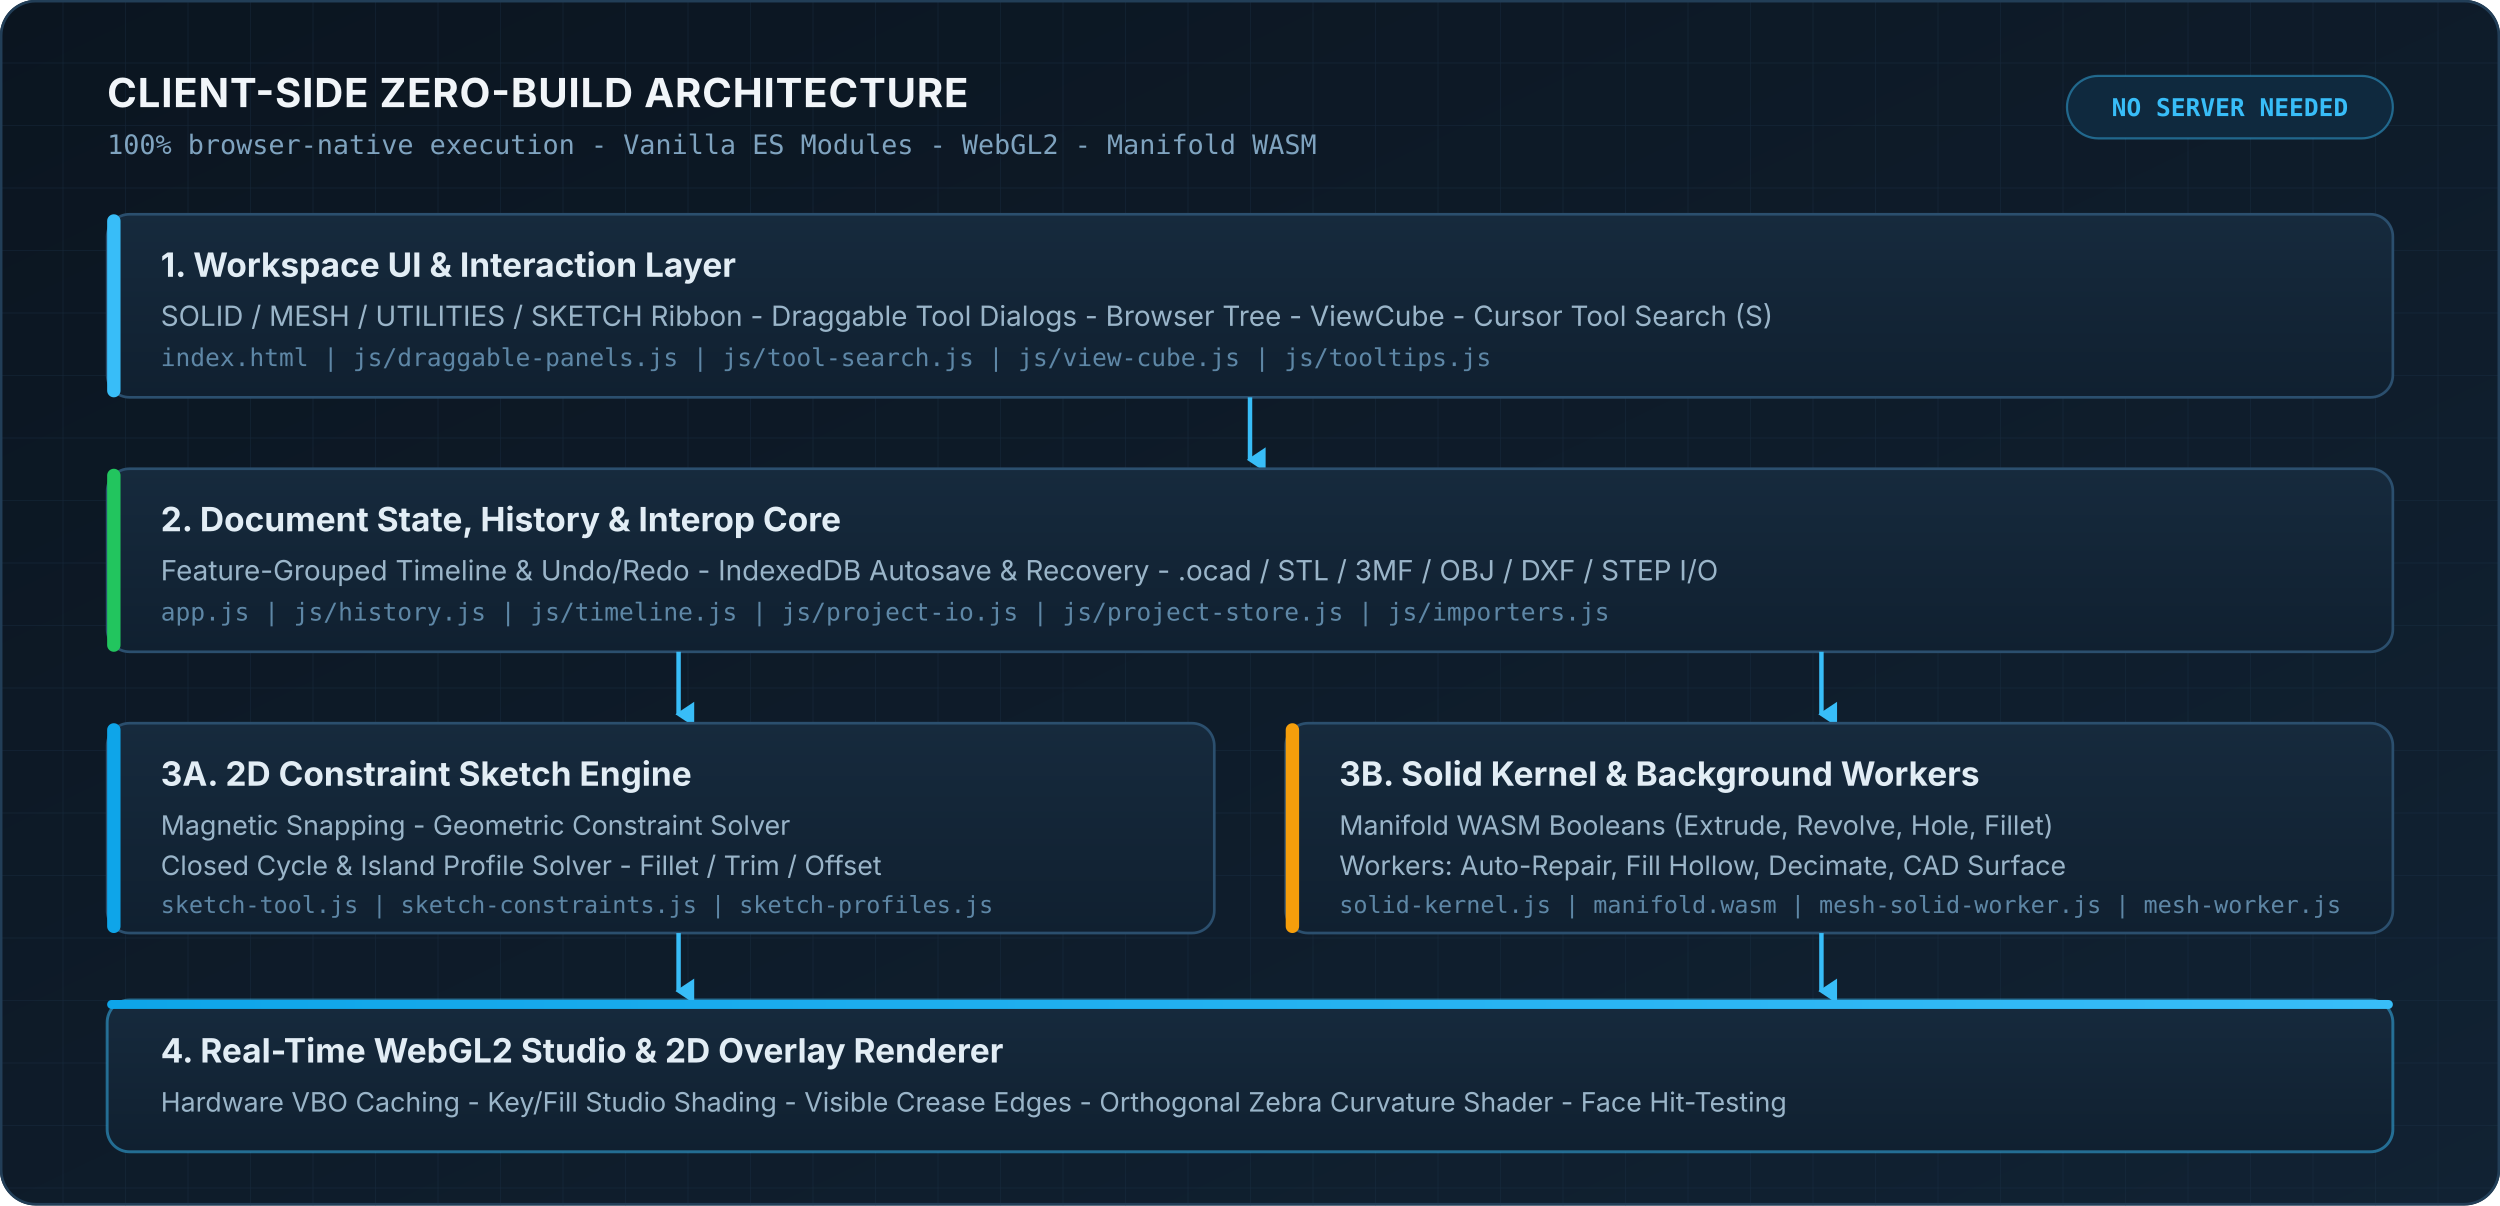
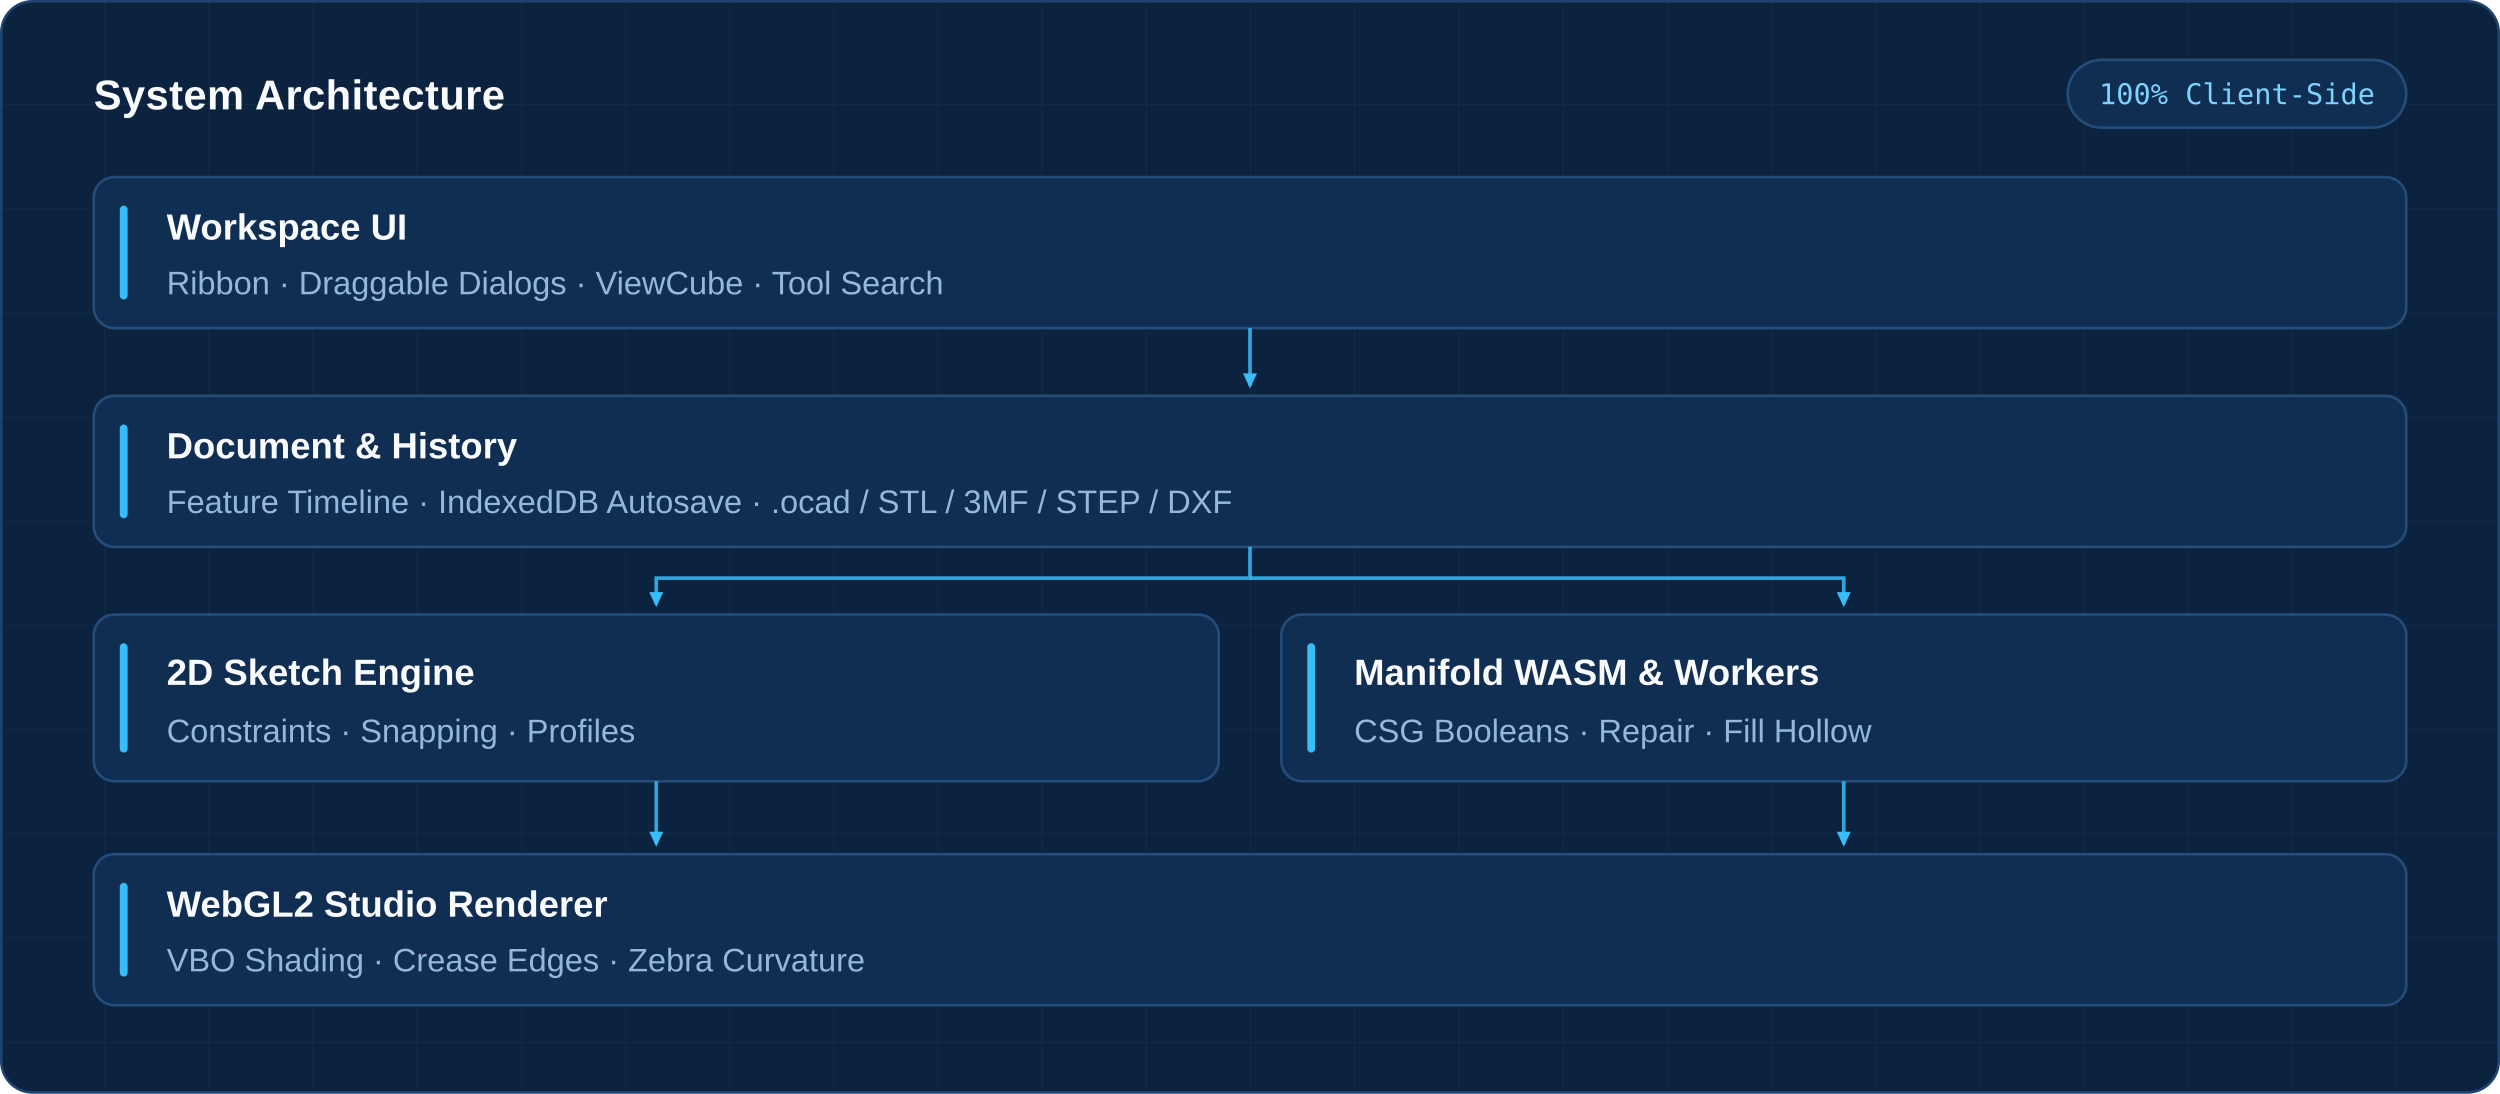
- <svg xmlns="http://www.w3.org/2000/svg" viewBox="0 0 1120 540" width="1120" height="540" role="img" aria-label="onlineCAD System Architecture Diagram">
+ <svg xmlns="http://www.w3.org/2000/svg" viewBox="0 0 960 420" width="960" height="420" role="img" aria-label="onlineCAD System Architecture">
  <defs>
-     <linearGradient id="bgGrad" x1="0" y1="0" x2="1" y2="1">
-       <stop offset="0%" stop-color="#0b1520" />
-       <stop offset="100%" stop-color="#112233" />
-     </linearGradient>
-     <linearGradient id="cardGrad" x1="0" y1="0" x2="0" y2="1">
-       <stop offset="0%" stop-color="#162a3d" />
-       <stop offset="100%" stop-color="#102030" />
-     </linearGradient>
-     <linearGradient id="accentGrad" x1="0" y1="0" x2="1" y2="0">
-       <stop offset="0%" stop-color="#0ea5e9" />
-       <stop offset="100%" stop-color="#38bdf8" />
-     </linearGradient>
-     <marker id="arrowBlue" viewBox="0 0 10 10" refX="5" refY="7" markerWidth="7" markerHeight="7" orient="auto">
-       <path d="M 1 2 L 5 8 L 9 2 z" fill="#38bdf8" />
+     <pattern id="bpGrid" width="40" height="40" patternUnits="userSpaceOnUse">
+       <path d="M 40 0 L 0 0 0 40" fill="none" stroke="#7dd3fc" stroke-width="0.6" stroke-opacity="0.055" />
+     </pattern>
+     <marker id="arrow" viewBox="0 0 10 10" refX="7" refY="5" markerWidth="5.5" markerHeight="5.5" orient="auto">
+       <path d="M 1 1.5 L 8.5 5 L 1 8.5 z" fill="#38bdf8" />
    </marker>
-     <pattern id="grid" width="28" height="28" patternUnits="userSpaceOnUse">
-       <path d="M 28 0 L 0 0 0 28" fill="none" stroke="#1e364d" stroke-width="0.6" opacity="0.45" />
-     </pattern>
  </defs>
-   <rect width="1120" height="540" rx="16" fill="url(#bgGrad)" />
-   <rect width="1120" height="540" rx="16" fill="url(#grid)" />
-   <rect x="0.5" y="0.5" width="1119" height="539" rx="15.5" fill="none" stroke="#223e57" stroke-width="1.2" />
-   <text x="48" y="48" fill="#f1f5f9" font-family="system-ui, -apple-system, Segoe UI, sans-serif" font-size="18" font-weight="700" letter-spacing="0.02em">CLIENT-SIDE ZERO-BUILD ARCHITECTURE</text>
-   <text x="48" y="69" fill="#7fa3bf" font-family="ui-monospace, SFMono-Regular, Menlo, Consolas, monospace" font-size="12">100% browser-native execution - Vanilla ES Modules - WebGL2 - Manifold WASM</text>
-   <rect x="926" y="34" width="146" height="28" rx="14" fill="#0f293e" stroke="#38bdf8" stroke-opacity="0.45" />
-   <text x="999" y="52" text-anchor="middle" fill="#38bdf8" font-family="ui-monospace, Consolas, monospace" font-size="11" font-weight="700">NO SERVER NEEDED</text>
-   <rect x="48" y="96" width="1024" height="82" rx="10" fill="url(#cardGrad)" stroke="#2b4f6e" stroke-width="1.2" />
-   <rect x="48" y="96" width="6" height="82" rx="3" fill="#38bdf8" />
-   <text x="72" y="124" fill="#e2edf5" font-family="system-ui, -apple-system, Segoe UI, sans-serif" font-size="15" font-weight="700">1. Workspace UI &amp; Interaction Layer</text>
-   <text x="72" y="146" fill="#9ab5c9" font-family="system-ui, -apple-system, Segoe UI, sans-serif" font-size="12.5">SOLID / MESH / UTILITIES / SKETCH Ribbon  -  Draggable Tool Dialogs  -  Browser Tree  -  ViewCube  -  Cursor Tool Search (S)</text>
-   <text x="72" y="164" fill="#5e87a6" font-family="ui-monospace, Consolas, monospace" font-size="11">index.html  |  js/draggable-panels.js  |  js/tool-search.js  |  js/view-cube.js  |  js/tooltips.js</text>
-   <line x1="560" y1="178" x2="560" y2="206" stroke="#38bdf8" stroke-width="2" marker-end="url(#arrowBlue)" />
-   <rect x="48" y="210" width="1024" height="82" rx="10" fill="url(#cardGrad)" stroke="#2b4f6e" stroke-width="1.2" />
-   <rect x="48" y="210" width="6" height="82" rx="3" fill="#22c55e" />
-   <text x="72" y="238" fill="#e2edf5" font-family="system-ui, -apple-system, Segoe UI, sans-serif" font-size="15" font-weight="700">2. Document State, History &amp; Interop Core</text>
-   <text x="72" y="260" fill="#9ab5c9" font-family="system-ui, -apple-system, Segoe UI, sans-serif" font-size="12.5">Feature-Grouped Timeline &amp; Undo/Redo  -  IndexedDB Autosave &amp; Recovery  -  .ocad / STL / 3MF / OBJ / DXF / STEP I/O</text>
-   <text x="72" y="278" fill="#5e87a6" font-family="ui-monospace, Consolas, monospace" font-size="11">app.js  |  js/history.js  |  js/timeline.js  |  js/project-io.js  |  js/project-store.js  |  js/importers.js</text>
-   <line x1="304" y1="292" x2="304" y2="320" stroke="#38bdf8" stroke-width="2" marker-end="url(#arrowBlue)" />
-   <line x1="816" y1="292" x2="816" y2="320" stroke="#38bdf8" stroke-width="2" marker-end="url(#arrowBlue)" />
-   <rect x="48" y="324" width="496" height="94" rx="10" fill="url(#cardGrad)" stroke="#2b4f6e" stroke-width="1.2" />
-   <rect x="48" y="324" width="6" height="94" rx="3" fill="#0ea5e9" />
-   <text x="72" y="352" fill="#e2edf5" font-family="system-ui, -apple-system, Segoe UI, sans-serif" font-size="15" font-weight="700">3A. 2D Constraint Sketch Engine</text>
-   <text x="72" y="374" fill="#9ab5c9" font-family="system-ui, -apple-system, Segoe UI, sans-serif" font-size="12">Magnetic Snapping  -  Geometric Constraint Solver</text>
-   <text x="72" y="392" fill="#9ab5c9" font-family="system-ui, -apple-system, Segoe UI, sans-serif" font-size="12">Closed Cycle &amp; Island Profile Solver  -  Fillet / Trim / Offset</text>
-   <text x="72" y="409" fill="#5e87a6" font-family="ui-monospace, Consolas, monospace" font-size="10.5">sketch-tool.js  |  sketch-constraints.js  |  sketch-profiles.js</text>
-   <rect x="576" y="324" width="496" height="94" rx="10" fill="url(#cardGrad)" stroke="#2b4f6e" stroke-width="1.2" />
-   <rect x="576" y="324" width="6" height="94" rx="3" fill="#f59e0b" />
-   <text x="600" y="352" fill="#e2edf5" font-family="system-ui, -apple-system, Segoe UI, sans-serif" font-size="15" font-weight="700">3B. Solid Kernel &amp; Background Workers</text>
-   <text x="600" y="374" fill="#9ab5c9" font-family="system-ui, -apple-system, Segoe UI, sans-serif" font-size="12">Manifold WASM Booleans (Extrude, Revolve, Hole, Fillet)</text>
-   <text x="600" y="392" fill="#9ab5c9" font-family="system-ui, -apple-system, Segoe UI, sans-serif" font-size="12">Workers: Auto-Repair, Fill Hollow, Decimate, CAD Surface</text>
-   <text x="600" y="409" fill="#5e87a6" font-family="ui-monospace, Consolas, monospace" font-size="10.5">solid-kernel.js  |  manifold.wasm  |  mesh-solid-worker.js  |  mesh-worker.js</text>
-   <line x1="304" y1="418" x2="304" y2="444" stroke="#38bdf8" stroke-width="2" marker-end="url(#arrowBlue)" />
-   <line x1="816" y1="418" x2="816" y2="444" stroke="#38bdf8" stroke-width="2" marker-end="url(#arrowBlue)" />
-   <rect x="48" y="448" width="1024" height="68" rx="10" fill="url(#cardGrad)" stroke="#38bdf8" stroke-opacity="0.5" stroke-width="1.3" />
-   <rect x="48" y="448" width="1024" height="4" rx="2" fill="url(#accentGrad)" />
-   <text x="72" y="476" fill="#e2edf5" font-family="system-ui, -apple-system, Segoe UI, sans-serif" font-size="15" font-weight="700">4. Real-Time WebGL2 Studio &amp; 2D Overlay Renderer</text>
-   <text x="72" y="498" fill="#9ab5c9" font-family="system-ui, -apple-system, Segoe UI, sans-serif" font-size="12">Hardware VBO Caching  -  Key/Fill Studio Shading  -  Visible Crease Edges  -  Orthogonal Zebra Curvature Shader  -  Face Hit-Testing</text>
+   <rect x="0.5" y="0.5" width="959" height="419" rx="12" fill="#0c2340" stroke="#1e436e" stroke-width="1" />
+   <rect x="1" y="1" width="958" height="418" rx="12" fill="url(#bpGrid)" />
+   <text x="36" y="42" fill="#f8fafc" font-family="system-ui, -apple-system, 'Segoe UI', Arial, sans-serif" font-size="16" font-weight="600" letter-spacing="0.01em">System Architecture</text>
+   <rect x="794" y="23" width="130" height="26" rx="13" fill="#102d52" stroke="#254d7a" stroke-width="1" />
+   <text x="859" y="40" text-anchor="middle" fill="#7dd3fc" font-family="ui-monospace, Consolas, Menlo, monospace" font-size="11" font-weight="500">100% Client-Side</text>
+   <rect x="36" y="68" width="888" height="58" rx="8" fill="#102d52" stroke="#254d7a" stroke-width="1" />
+   <rect x="46" y="79" width="3" height="36" rx="1.5" fill="#38bdf8" />
+   <text x="64" y="92" fill="#f8fafc" font-family="system-ui, -apple-system, 'Segoe UI', Arial, sans-serif" font-size="14" font-weight="600">Workspace UI</text>
+   <text x="64" y="113" fill="#94b8db" font-family="system-ui, -apple-system, 'Segoe UI', Arial, sans-serif" font-size="12.5">Ribbon  ·  Draggable Dialogs  ·  ViewCube  ·  Tool Search</text>
+   <line x1="480" y1="126" x2="480" y2="148" stroke="#38bdf8" stroke-width="1.4" stroke-opacity="0.85" marker-end="url(#arrow)" />
+   <rect x="36" y="152" width="888" height="58" rx="8" fill="#102d52" stroke="#254d7a" stroke-width="1" />
+   <rect x="46" y="163" width="3" height="36" rx="1.5" fill="#38bdf8" />
+   <text x="64" y="176" fill="#f8fafc" font-family="system-ui, -apple-system, 'Segoe UI', Arial, sans-serif" font-size="14" font-weight="600">Document &amp; History</text>
+   <text x="64" y="197" fill="#94b8db" font-family="system-ui, -apple-system, 'Segoe UI', Arial, sans-serif" font-size="12.5">Feature Timeline  ·  IndexedDB Autosave  ·  .ocad / STL / 3MF / STEP / DXF</text>
+   <path d="M 480 210 L 480 222 L 252 222 L 252 232" fill="none" stroke="#38bdf8" stroke-width="1.4" stroke-opacity="0.85" marker-end="url(#arrow)" />
+   <path d="M 480 222 L 708 222 L 708 232" fill="none" stroke="#38bdf8" stroke-width="1.4" stroke-opacity="0.85" marker-end="url(#arrow)" />
+   <rect x="36" y="236" width="432" height="64" rx="8" fill="#102d52" stroke="#254d7a" stroke-width="1" />
+   <rect x="46" y="247" width="3" height="42" rx="1.5" fill="#38bdf8" />
+   <text x="64" y="263" fill="#f8fafc" font-family="system-ui, -apple-system, 'Segoe UI', Arial, sans-serif" font-size="14" font-weight="600">2D Sketch Engine</text>
+   <text x="64" y="285" fill="#94b8db" font-family="system-ui, -apple-system, 'Segoe UI', Arial, sans-serif" font-size="12.5">Constraints  ·  Snapping  ·  Profiles</text>
+   <rect x="492" y="236" width="432" height="64" rx="8" fill="#102d52" stroke="#254d7a" stroke-width="1" />
+   <rect x="502" y="247" width="3" height="42" rx="1.5" fill="#38bdf8" />
+   <text x="520" y="263" fill="#f8fafc" font-family="system-ui, -apple-system, 'Segoe UI', Arial, sans-serif" font-size="14" font-weight="600">Manifold WASM &amp; Workers</text>
+   <text x="520" y="285" fill="#94b8db" font-family="system-ui, -apple-system, 'Segoe UI', Arial, sans-serif" font-size="12.5">CSG Booleans  ·  Repair  ·  Fill Hollow</text>
+   <line x1="252" y1="300" x2="252" y2="324" stroke="#38bdf8" stroke-width="1.4" stroke-opacity="0.85" marker-end="url(#arrow)" />
+   <line x1="708" y1="300" x2="708" y2="324" stroke="#38bdf8" stroke-width="1.4" stroke-opacity="0.85" marker-end="url(#arrow)" />
+   <rect x="36" y="328" width="888" height="58" rx="8" fill="#102d52" stroke="#254d7a" stroke-width="1" />
+   <rect x="46" y="339" width="3" height="36" rx="1.5" fill="#38bdf8" />
+   <text x="64" y="352" fill="#f8fafc" font-family="system-ui, -apple-system, 'Segoe UI', Arial, sans-serif" font-size="14" font-weight="600">WebGL2 Studio Renderer</text>
+   <text x="64" y="373" fill="#94b8db" font-family="system-ui, -apple-system, 'Segoe UI', Arial, sans-serif" font-size="12.5">VBO Shading  ·  Crease Edges  ·  Zebra Curvature</text>
</svg>
